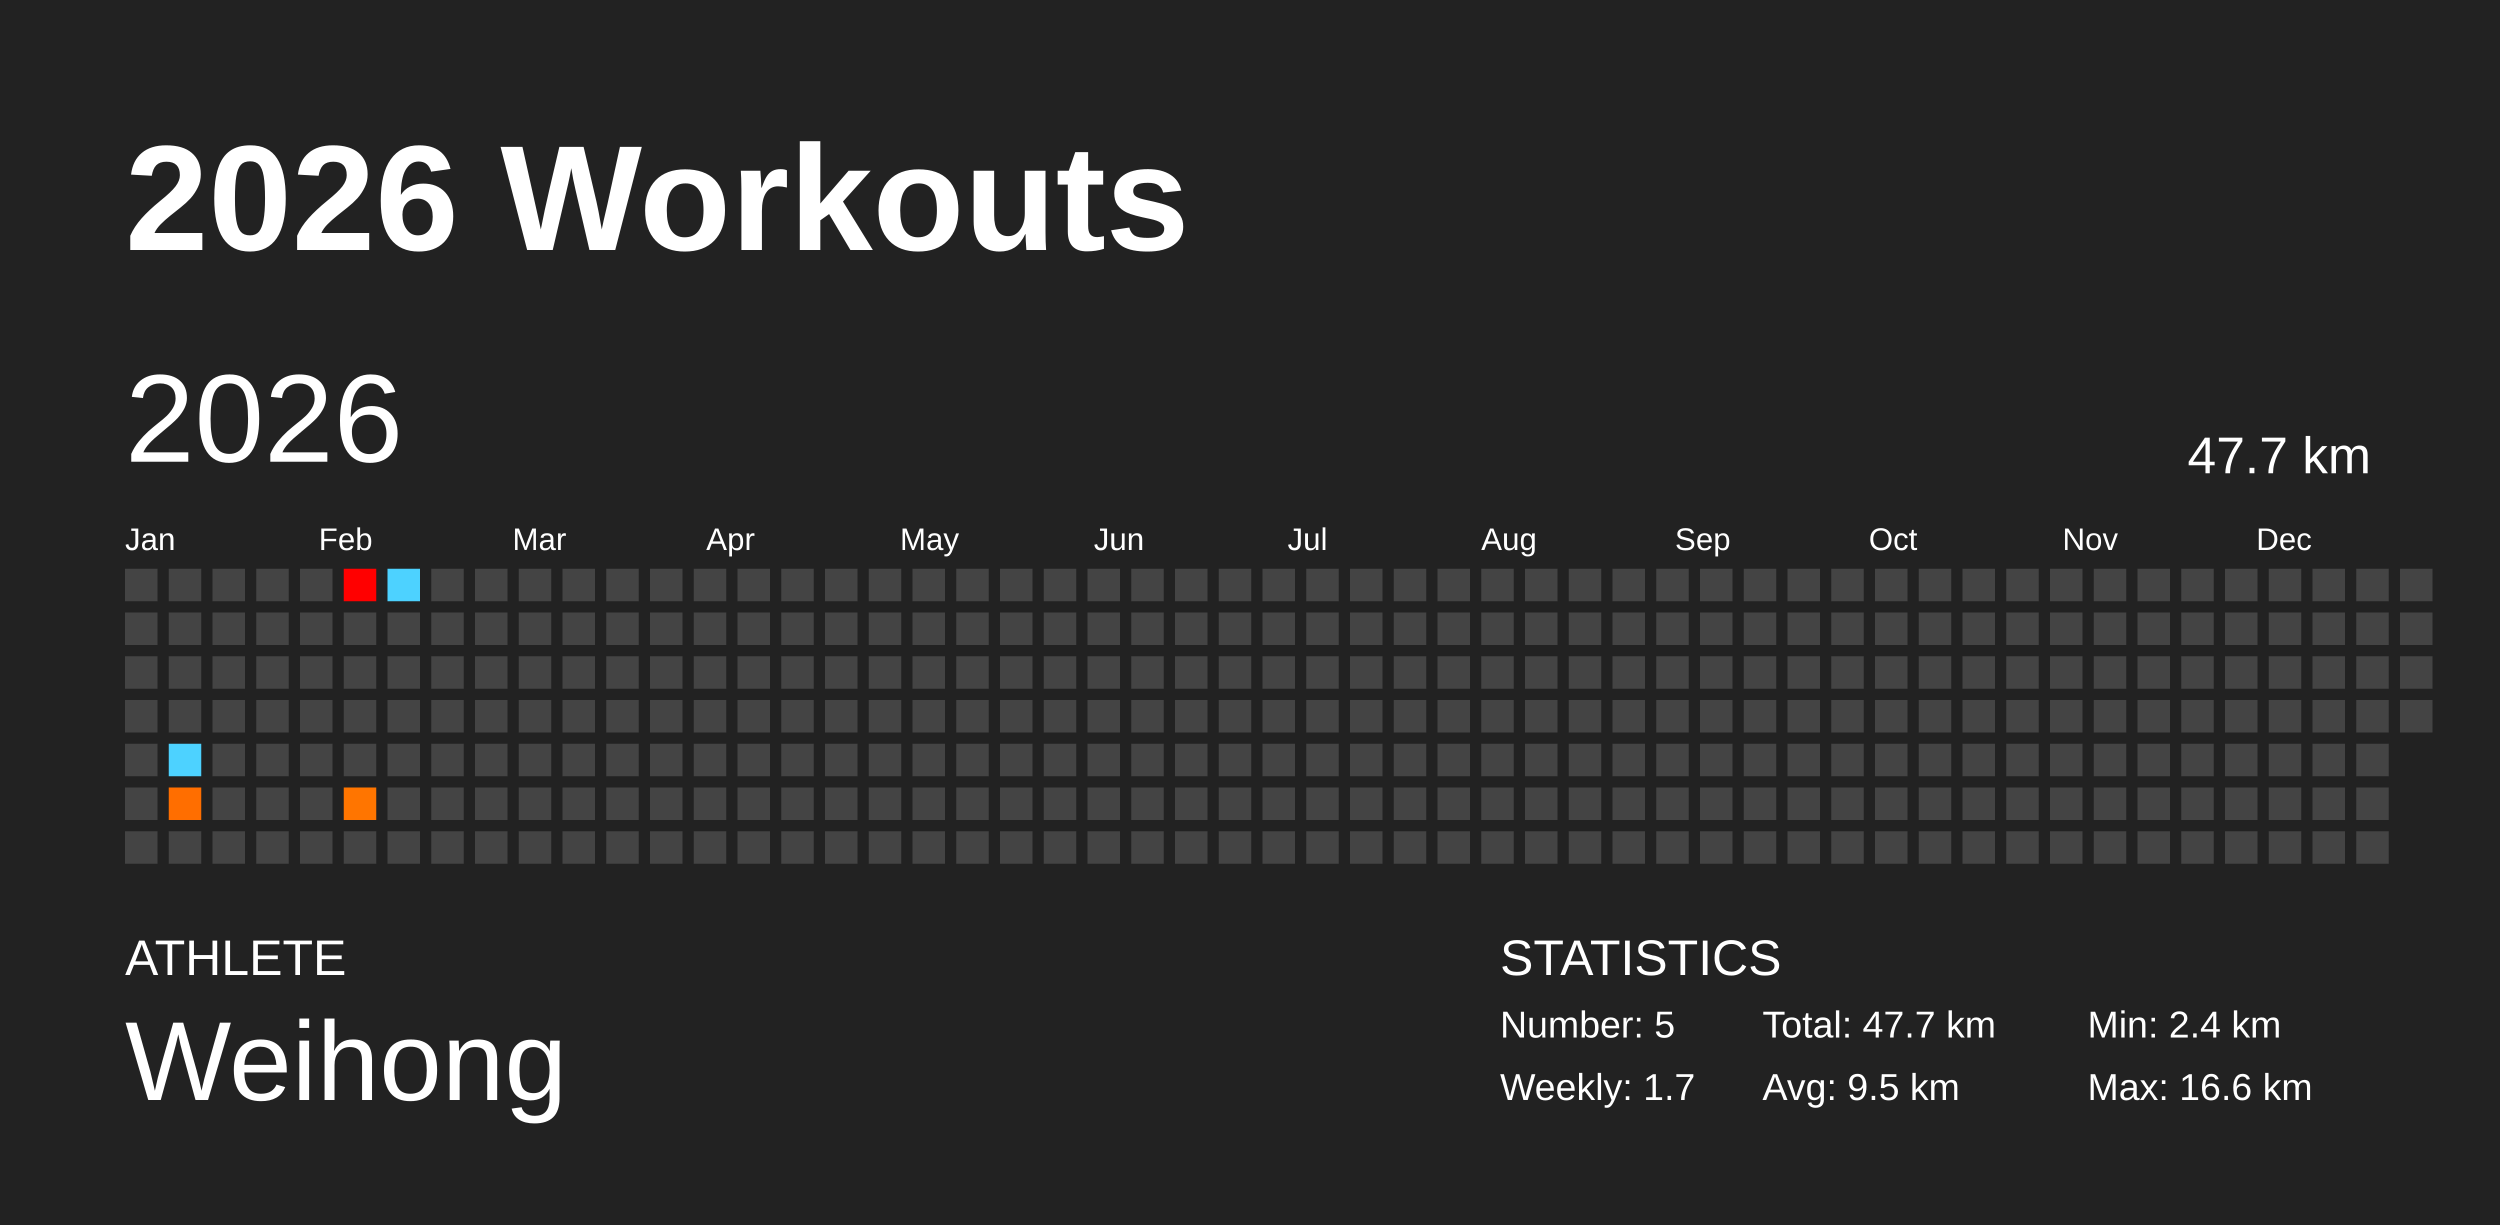
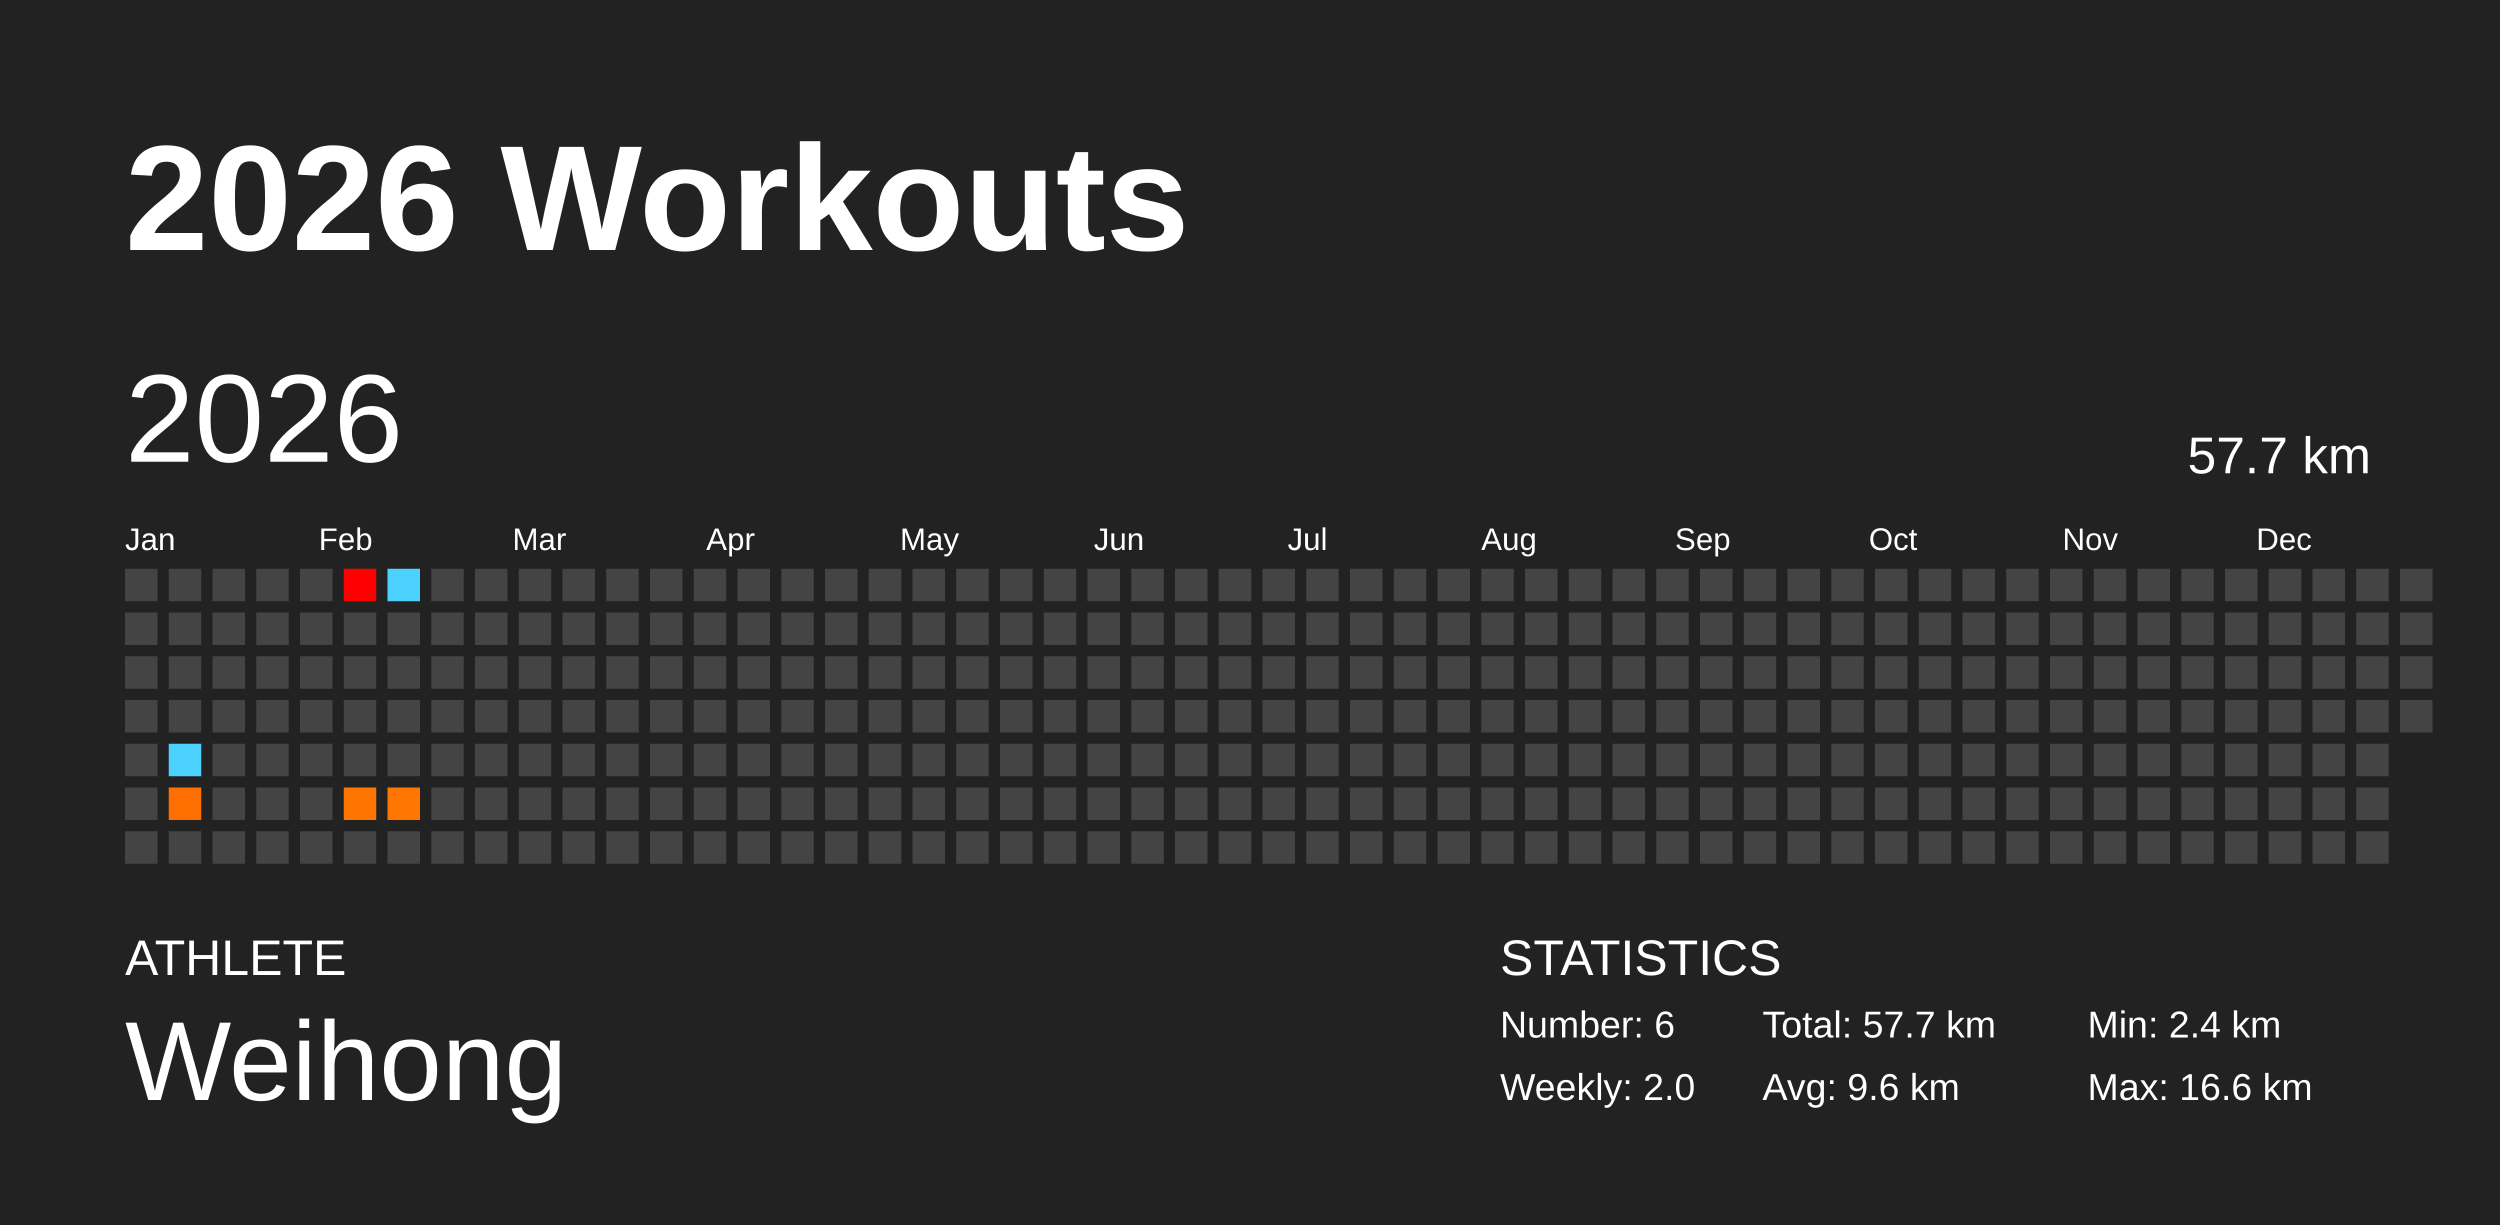
<svg xmlns="http://www.w3.org/2000/svg" baseProfile="full" height="98mm" version="1.1" viewBox="0,0,200,98" width="200mm">
  <defs />
  <rect fill="#222222" height="98" width="200" x="0" y="0" />
  <text fill="#FFFFFF" style="font-size:12px; font-family:Arial; font-weight:bold;" x="10" y="20">2026 Workouts</text>
  <text fill="#FFFFFF" style="font-size:4px; font-family:Arial" x="10" y="78">ATHLETE</text>
  <text fill="#FFFFFF" style="font-size:9px; font-family:Arial" x="10" y="88">Weihong</text>
  <text fill="#FFFFFF" style="font-size:4px; font-family:Arial" x="120" y="78">STATISTICS</text>
-   <text fill="#FFFFFF" style="font-size:3px; font-family:Arial" x="120" y="83">Number: 5</text>
-   <text fill="#FFFFFF" style="font-size:3px; font-family:Arial" x="120" y="88">Weekly: 1.7</text>
-   <text fill="#FFFFFF" style="font-size:3px; font-family:Arial" x="141" y="83">Total: 47.7 km</text>
-   <text fill="#FFFFFF" style="font-size:3px; font-family:Arial" x="141" y="88">Avg: 9.5 km</text>
+   <text fill="#FFFFFF" style="font-size:3px; font-family:Arial" x="120" y="83">Number: 6</text>
+   <text fill="#FFFFFF" style="font-size:3px; font-family:Arial" x="120" y="88">Weekly: 2.0</text>
+   <text fill="#FFFFFF" style="font-size:3px; font-family:Arial" x="141" y="83">Total: 57.7 km</text>
+   <text fill="#FFFFFF" style="font-size:3px; font-family:Arial" x="141" y="88">Avg: 9.6 km</text>
  <text fill="#FFFFFF" style="font-size:3px; font-family:Arial" x="167" y="83">Min: 2.4 km</text>
  <text fill="#FFFFFF" style="font-size:3px; font-family:Arial" x="167" y="88">Max: 16.6 km</text>
  <text dominant-baseline="hanging" fill="#FFFFFF" style="font-size:10.0px; font-family:Arial;" x="10" y="30">2026</text>
-   <text dominant-baseline="hanging" fill="#FFFFFF" style="font-size:4.125px; font-family:Arial;" x="175" y="35">47.7 km</text>
+   <text dominant-baseline="hanging" fill="#FFFFFF" style="font-size:4.125px; font-family:Arial;" x="175" y="35">57.7 km</text>
  <text fill="#FFFFFF" style="font-size:2.5px; font-family:Arial" x="10.0" y="44">Jan</text>
  <text fill="#FFFFFF" style="font-size:2.5px; font-family:Arial" x="25.5" y="44">Feb</text>
  <text fill="#FFFFFF" style="font-size:2.5px; font-family:Arial" x="41.0" y="44">Mar</text>
  <text fill="#FFFFFF" style="font-size:2.5px; font-family:Arial" x="56.5" y="44">Apr</text>
  <text fill="#FFFFFF" style="font-size:2.5px; font-family:Arial" x="72.0" y="44">May</text>
  <text fill="#FFFFFF" style="font-size:2.5px; font-family:Arial" x="87.5" y="44">Jun</text>
  <text fill="#FFFFFF" style="font-size:2.5px; font-family:Arial" x="103.0" y="44">Jul</text>
  <text fill="#FFFFFF" style="font-size:2.5px; font-family:Arial" x="118.5" y="44">Aug</text>
  <text fill="#FFFFFF" style="font-size:2.5px; font-family:Arial" x="134.0" y="44">Sep</text>
  <text fill="#FFFFFF" style="font-size:2.5px; font-family:Arial" x="149.5" y="44">Oct</text>
  <text fill="#FFFFFF" style="font-size:2.5px; font-family:Arial" x="165.0" y="44">Nov</text>
  <text fill="#FFFFFF" style="font-size:2.5px; font-family:Arial" x="180.5" y="44">Dec</text>
  <rect fill="#444444" height="2.6" width="2.6" x="10.0" y="45.5" />
  <rect fill="#444444" height="2.6" width="2.6" x="10.0" y="49.0" />
  <rect fill="#444444" height="2.6" width="2.6" x="10.0" y="52.5" />
  <rect fill="#444444" height="2.6" width="2.6" x="10.0" y="56.0" />
  <rect fill="#444444" height="2.6" width="2.6" x="10.0" y="59.5" />
  <rect fill="#444444" height="2.6" width="2.6" x="10.0" y="63.0" />
  <rect fill="#444444" height="2.6" width="2.6" x="10.0" y="66.5" />
  <rect fill="#444444" height="2.6" width="2.6" x="13.5" y="45.5" />
  <rect fill="#444444" height="2.6" width="2.6" x="13.5" y="49.0" />
  <rect fill="#444444" height="2.6" width="2.6" x="13.5" y="52.5" />
  <rect fill="#444444" height="2.6" width="2.6" x="13.5" y="56.0" />
  <rect fill="#4dd2ff" height="2.6" width="2.6" x="13.5" y="59.5" />
  <rect fill="#ff6e00" height="2.6" width="2.6" x="13.5" y="63.0" />
  <rect fill="#444444" height="2.6" width="2.6" x="13.5" y="66.5" />
  <rect fill="#444444" height="2.6" width="2.6" x="17.0" y="45.5" />
  <rect fill="#444444" height="2.6" width="2.6" x="17.0" y="49.0" />
  <rect fill="#444444" height="2.6" width="2.6" x="17.0" y="52.5" />
  <rect fill="#444444" height="2.6" width="2.6" x="17.0" y="56.0" />
  <rect fill="#444444" height="2.6" width="2.6" x="17.0" y="59.5" />
  <rect fill="#444444" height="2.6" width="2.6" x="17.0" y="63.0" />
  <rect fill="#444444" height="2.6" width="2.6" x="17.0" y="66.5" />
  <rect fill="#444444" height="2.6" width="2.6" x="20.5" y="45.5" />
  <rect fill="#444444" height="2.6" width="2.6" x="20.5" y="49.0" />
  <rect fill="#444444" height="2.6" width="2.6" x="20.5" y="52.5" />
  <rect fill="#444444" height="2.6" width="2.6" x="20.5" y="56.0" />
  <rect fill="#444444" height="2.6" width="2.6" x="20.5" y="59.5" />
  <rect fill="#444444" height="2.6" width="2.6" x="20.5" y="63.0" />
  <rect fill="#444444" height="2.6" width="2.6" x="20.5" y="66.5" />
  <rect fill="#444444" height="2.6" width="2.6" x="24.0" y="45.5" />
  <rect fill="#444444" height="2.6" width="2.6" x="24.0" y="49.0" />
  <rect fill="#444444" height="2.6" width="2.6" x="24.0" y="52.5" />
  <rect fill="#444444" height="2.6" width="2.6" x="24.0" y="56.0" />
  <rect fill="#444444" height="2.6" width="2.6" x="24.0" y="59.5" />
  <rect fill="#444444" height="2.6" width="2.6" x="24.0" y="63.0" />
  <rect fill="#444444" height="2.6" width="2.6" x="24.0" y="66.5" />
  <rect fill="#ff0000" height="2.6" width="2.6" x="27.5" y="45.5" />
  <rect fill="#444444" height="2.6" width="2.6" x="27.5" y="49.0" />
  <rect fill="#444444" height="2.6" width="2.6" x="27.5" y="52.5" />
  <rect fill="#444444" height="2.6" width="2.6" x="27.5" y="56.0" />
  <rect fill="#444444" height="2.6" width="2.6" x="27.5" y="59.5" />
  <rect fill="#ff7500" height="2.6" width="2.6" x="27.5" y="63.0" />
  <rect fill="#444444" height="2.6" width="2.6" x="27.5" y="66.5" />
  <rect fill="#4dd2ff" height="2.6" width="2.6" x="31.0" y="45.5" />
  <rect fill="#444444" height="2.6" width="2.6" x="31.0" y="49.0" />
  <rect fill="#444444" height="2.6" width="2.6" x="31.0" y="52.5" />
  <rect fill="#444444" height="2.6" width="2.6" x="31.0" y="56.0" />
  <rect fill="#444444" height="2.6" width="2.6" x="31.0" y="59.5" />
-   <rect fill="#444444" height="2.6" width="2.6" x="31.0" y="63.0" />
+   <rect fill="#ff7600" height="2.6" width="2.6" x="31.0" y="63.0" />
  <rect fill="#444444" height="2.6" width="2.6" x="31.0" y="66.5" />
  <rect fill="#444444" height="2.6" width="2.6" x="34.5" y="45.5" />
  <rect fill="#444444" height="2.6" width="2.6" x="34.5" y="49.0" />
  <rect fill="#444444" height="2.6" width="2.6" x="34.5" y="52.5" />
  <rect fill="#444444" height="2.6" width="2.6" x="34.5" y="56.0" />
  <rect fill="#444444" height="2.6" width="2.6" x="34.5" y="59.5" />
  <rect fill="#444444" height="2.6" width="2.6" x="34.5" y="63.0" />
  <rect fill="#444444" height="2.6" width="2.6" x="34.5" y="66.5" />
  <rect fill="#444444" height="2.6" width="2.6" x="38.0" y="45.5" />
  <rect fill="#444444" height="2.6" width="2.6" x="38.0" y="49.0" />
  <rect fill="#444444" height="2.6" width="2.6" x="38.0" y="52.5" />
  <rect fill="#444444" height="2.6" width="2.6" x="38.0" y="56.0" />
  <rect fill="#444444" height="2.6" width="2.6" x="38.0" y="59.5" />
  <rect fill="#444444" height="2.6" width="2.6" x="38.0" y="63.0" />
  <rect fill="#444444" height="2.6" width="2.6" x="38.0" y="66.5" />
  <rect fill="#444444" height="2.6" width="2.6" x="41.5" y="45.5" />
  <rect fill="#444444" height="2.6" width="2.6" x="41.5" y="49.0" />
  <rect fill="#444444" height="2.6" width="2.6" x="41.5" y="52.5" />
  <rect fill="#444444" height="2.6" width="2.6" x="41.5" y="56.0" />
  <rect fill="#444444" height="2.6" width="2.6" x="41.5" y="59.5" />
  <rect fill="#444444" height="2.6" width="2.6" x="41.5" y="63.0" />
  <rect fill="#444444" height="2.6" width="2.6" x="41.5" y="66.5" />
  <rect fill="#444444" height="2.6" width="2.6" x="45.0" y="45.5" />
  <rect fill="#444444" height="2.6" width="2.6" x="45.0" y="49.0" />
  <rect fill="#444444" height="2.6" width="2.6" x="45.0" y="52.5" />
  <rect fill="#444444" height="2.6" width="2.6" x="45.0" y="56.0" />
  <rect fill="#444444" height="2.6" width="2.6" x="45.0" y="59.5" />
  <rect fill="#444444" height="2.6" width="2.6" x="45.0" y="63.0" />
  <rect fill="#444444" height="2.6" width="2.6" x="45.0" y="66.5" />
  <rect fill="#444444" height="2.6" width="2.6" x="48.5" y="45.5" />
  <rect fill="#444444" height="2.6" width="2.6" x="48.5" y="49.0" />
  <rect fill="#444444" height="2.6" width="2.6" x="48.5" y="52.5" />
  <rect fill="#444444" height="2.6" width="2.6" x="48.5" y="56.0" />
  <rect fill="#444444" height="2.6" width="2.6" x="48.5" y="59.5" />
  <rect fill="#444444" height="2.6" width="2.6" x="48.5" y="63.0" />
  <rect fill="#444444" height="2.6" width="2.6" x="48.5" y="66.5" />
  <rect fill="#444444" height="2.6" width="2.6" x="52.0" y="45.5" />
  <rect fill="#444444" height="2.6" width="2.6" x="52.0" y="49.0" />
  <rect fill="#444444" height="2.6" width="2.6" x="52.0" y="52.5" />
  <rect fill="#444444" height="2.6" width="2.6" x="52.0" y="56.0" />
  <rect fill="#444444" height="2.6" width="2.6" x="52.0" y="59.5" />
  <rect fill="#444444" height="2.6" width="2.6" x="52.0" y="63.0" />
  <rect fill="#444444" height="2.6" width="2.6" x="52.0" y="66.5" />
  <rect fill="#444444" height="2.6" width="2.6" x="55.5" y="45.5" />
  <rect fill="#444444" height="2.6" width="2.6" x="55.5" y="49.0" />
  <rect fill="#444444" height="2.6" width="2.6" x="55.5" y="52.5" />
  <rect fill="#444444" height="2.6" width="2.6" x="55.5" y="56.0" />
  <rect fill="#444444" height="2.6" width="2.6" x="55.5" y="59.5" />
  <rect fill="#444444" height="2.6" width="2.6" x="55.5" y="63.0" />
  <rect fill="#444444" height="2.6" width="2.6" x="55.5" y="66.5" />
  <rect fill="#444444" height="2.6" width="2.6" x="59.0" y="45.5" />
  <rect fill="#444444" height="2.6" width="2.6" x="59.0" y="49.0" />
  <rect fill="#444444" height="2.6" width="2.6" x="59.0" y="52.5" />
  <rect fill="#444444" height="2.6" width="2.6" x="59.0" y="56.0" />
  <rect fill="#444444" height="2.6" width="2.6" x="59.0" y="59.5" />
  <rect fill="#444444" height="2.6" width="2.6" x="59.0" y="63.0" />
  <rect fill="#444444" height="2.6" width="2.6" x="59.0" y="66.5" />
  <rect fill="#444444" height="2.6" width="2.6" x="62.5" y="45.5" />
  <rect fill="#444444" height="2.6" width="2.6" x="62.5" y="49.0" />
  <rect fill="#444444" height="2.6" width="2.6" x="62.5" y="52.5" />
  <rect fill="#444444" height="2.6" width="2.6" x="62.5" y="56.0" />
  <rect fill="#444444" height="2.6" width="2.6" x="62.5" y="59.5" />
  <rect fill="#444444" height="2.6" width="2.6" x="62.5" y="63.0" />
  <rect fill="#444444" height="2.6" width="2.6" x="62.5" y="66.5" />
  <rect fill="#444444" height="2.6" width="2.6" x="66.0" y="45.5" />
  <rect fill="#444444" height="2.6" width="2.6" x="66.0" y="49.0" />
  <rect fill="#444444" height="2.6" width="2.6" x="66.0" y="52.5" />
  <rect fill="#444444" height="2.6" width="2.6" x="66.0" y="56.0" />
  <rect fill="#444444" height="2.6" width="2.6" x="66.0" y="59.5" />
  <rect fill="#444444" height="2.6" width="2.6" x="66.0" y="63.0" />
  <rect fill="#444444" height="2.6" width="2.6" x="66.0" y="66.5" />
  <rect fill="#444444" height="2.6" width="2.6" x="69.5" y="45.5" />
  <rect fill="#444444" height="2.6" width="2.6" x="69.5" y="49.0" />
  <rect fill="#444444" height="2.6" width="2.6" x="69.5" y="52.5" />
  <rect fill="#444444" height="2.6" width="2.6" x="69.5" y="56.0" />
  <rect fill="#444444" height="2.6" width="2.6" x="69.5" y="59.5" />
  <rect fill="#444444" height="2.6" width="2.6" x="69.5" y="63.0" />
  <rect fill="#444444" height="2.6" width="2.6" x="69.5" y="66.5" />
  <rect fill="#444444" height="2.6" width="2.6" x="73.0" y="45.5" />
  <rect fill="#444444" height="2.6" width="2.6" x="73.0" y="49.0" />
  <rect fill="#444444" height="2.6" width="2.6" x="73.0" y="52.5" />
  <rect fill="#444444" height="2.6" width="2.6" x="73.0" y="56.0" />
  <rect fill="#444444" height="2.6" width="2.6" x="73.0" y="59.5" />
  <rect fill="#444444" height="2.6" width="2.6" x="73.0" y="63.0" />
  <rect fill="#444444" height="2.6" width="2.6" x="73.0" y="66.5" />
  <rect fill="#444444" height="2.6" width="2.6" x="76.5" y="45.5" />
  <rect fill="#444444" height="2.6" width="2.6" x="76.5" y="49.0" />
  <rect fill="#444444" height="2.6" width="2.6" x="76.5" y="52.5" />
  <rect fill="#444444" height="2.6" width="2.6" x="76.5" y="56.0" />
  <rect fill="#444444" height="2.6" width="2.6" x="76.5" y="59.5" />
  <rect fill="#444444" height="2.6" width="2.6" x="76.5" y="63.0" />
  <rect fill="#444444" height="2.6" width="2.6" x="76.5" y="66.5" />
  <rect fill="#444444" height="2.6" width="2.6" x="80.0" y="45.5" />
  <rect fill="#444444" height="2.6" width="2.6" x="80.0" y="49.0" />
  <rect fill="#444444" height="2.6" width="2.6" x="80.0" y="52.5" />
  <rect fill="#444444" height="2.6" width="2.6" x="80.0" y="56.0" />
  <rect fill="#444444" height="2.6" width="2.6" x="80.0" y="59.5" />
  <rect fill="#444444" height="2.6" width="2.6" x="80.0" y="63.0" />
  <rect fill="#444444" height="2.6" width="2.6" x="80.0" y="66.5" />
  <rect fill="#444444" height="2.6" width="2.6" x="83.5" y="45.5" />
  <rect fill="#444444" height="2.6" width="2.6" x="83.5" y="49.0" />
  <rect fill="#444444" height="2.6" width="2.6" x="83.5" y="52.5" />
  <rect fill="#444444" height="2.6" width="2.6" x="83.5" y="56.0" />
  <rect fill="#444444" height="2.6" width="2.6" x="83.5" y="59.5" />
  <rect fill="#444444" height="2.6" width="2.6" x="83.5" y="63.0" />
  <rect fill="#444444" height="2.6" width="2.6" x="83.5" y="66.5" />
  <rect fill="#444444" height="2.6" width="2.6" x="87.0" y="45.5" />
  <rect fill="#444444" height="2.6" width="2.6" x="87.0" y="49.0" />
  <rect fill="#444444" height="2.6" width="2.6" x="87.0" y="52.5" />
  <rect fill="#444444" height="2.6" width="2.6" x="87.0" y="56.0" />
  <rect fill="#444444" height="2.6" width="2.6" x="87.0" y="59.5" />
  <rect fill="#444444" height="2.6" width="2.6" x="87.0" y="63.0" />
  <rect fill="#444444" height="2.6" width="2.6" x="87.0" y="66.5" />
  <rect fill="#444444" height="2.6" width="2.6" x="90.5" y="45.5" />
  <rect fill="#444444" height="2.6" width="2.6" x="90.5" y="49.0" />
  <rect fill="#444444" height="2.6" width="2.6" x="90.5" y="52.5" />
  <rect fill="#444444" height="2.6" width="2.6" x="90.5" y="56.0" />
  <rect fill="#444444" height="2.6" width="2.6" x="90.5" y="59.5" />
  <rect fill="#444444" height="2.6" width="2.6" x="90.5" y="63.0" />
  <rect fill="#444444" height="2.6" width="2.6" x="90.5" y="66.5" />
  <rect fill="#444444" height="2.6" width="2.6" x="94.0" y="45.5" />
  <rect fill="#444444" height="2.6" width="2.6" x="94.0" y="49.0" />
  <rect fill="#444444" height="2.6" width="2.6" x="94.0" y="52.5" />
  <rect fill="#444444" height="2.6" width="2.6" x="94.0" y="56.0" />
  <rect fill="#444444" height="2.6" width="2.6" x="94.0" y="59.5" />
  <rect fill="#444444" height="2.6" width="2.6" x="94.0" y="63.0" />
  <rect fill="#444444" height="2.6" width="2.6" x="94.0" y="66.5" />
  <rect fill="#444444" height="2.6" width="2.6" x="97.5" y="45.5" />
  <rect fill="#444444" height="2.6" width="2.6" x="97.5" y="49.0" />
  <rect fill="#444444" height="2.6" width="2.6" x="97.5" y="52.5" />
  <rect fill="#444444" height="2.6" width="2.6" x="97.5" y="56.0" />
  <rect fill="#444444" height="2.6" width="2.6" x="97.5" y="59.5" />
  <rect fill="#444444" height="2.6" width="2.6" x="97.5" y="63.0" />
  <rect fill="#444444" height="2.6" width="2.6" x="97.5" y="66.5" />
  <rect fill="#444444" height="2.6" width="2.6" x="101.0" y="45.5" />
  <rect fill="#444444" height="2.6" width="2.6" x="101.0" y="49.0" />
  <rect fill="#444444" height="2.6" width="2.6" x="101.0" y="52.5" />
  <rect fill="#444444" height="2.6" width="2.6" x="101.0" y="56.0" />
  <rect fill="#444444" height="2.6" width="2.6" x="101.0" y="59.5" />
  <rect fill="#444444" height="2.6" width="2.6" x="101.0" y="63.0" />
  <rect fill="#444444" height="2.6" width="2.6" x="101.0" y="66.5" />
  <rect fill="#444444" height="2.6" width="2.6" x="104.5" y="45.5" />
  <rect fill="#444444" height="2.6" width="2.6" x="104.5" y="49.0" />
  <rect fill="#444444" height="2.6" width="2.6" x="104.5" y="52.5" />
  <rect fill="#444444" height="2.6" width="2.6" x="104.5" y="56.0" />
  <rect fill="#444444" height="2.6" width="2.6" x="104.5" y="59.5" />
  <rect fill="#444444" height="2.6" width="2.6" x="104.5" y="63.0" />
  <rect fill="#444444" height="2.6" width="2.6" x="104.5" y="66.5" />
  <rect fill="#444444" height="2.6" width="2.6" x="108.0" y="45.5" />
  <rect fill="#444444" height="2.6" width="2.6" x="108.0" y="49.0" />
  <rect fill="#444444" height="2.6" width="2.6" x="108.0" y="52.5" />
  <rect fill="#444444" height="2.6" width="2.6" x="108.0" y="56.0" />
  <rect fill="#444444" height="2.6" width="2.6" x="108.0" y="59.5" />
  <rect fill="#444444" height="2.6" width="2.6" x="108.0" y="63.0" />
  <rect fill="#444444" height="2.6" width="2.6" x="108.0" y="66.5" />
  <rect fill="#444444" height="2.6" width="2.6" x="111.5" y="45.5" />
  <rect fill="#444444" height="2.6" width="2.6" x="111.5" y="49.0" />
  <rect fill="#444444" height="2.6" width="2.6" x="111.5" y="52.5" />
  <rect fill="#444444" height="2.6" width="2.6" x="111.5" y="56.0" />
  <rect fill="#444444" height="2.6" width="2.6" x="111.5" y="59.5" />
  <rect fill="#444444" height="2.6" width="2.6" x="111.5" y="63.0" />
  <rect fill="#444444" height="2.6" width="2.6" x="111.5" y="66.5" />
  <rect fill="#444444" height="2.6" width="2.6" x="115.0" y="45.5" />
  <rect fill="#444444" height="2.6" width="2.6" x="115.0" y="49.0" />
  <rect fill="#444444" height="2.6" width="2.6" x="115.0" y="52.5" />
  <rect fill="#444444" height="2.6" width="2.6" x="115.0" y="56.0" />
  <rect fill="#444444" height="2.6" width="2.6" x="115.0" y="59.5" />
  <rect fill="#444444" height="2.6" width="2.6" x="115.0" y="63.0" />
  <rect fill="#444444" height="2.6" width="2.6" x="115.0" y="66.5" />
  <rect fill="#444444" height="2.6" width="2.6" x="118.5" y="45.5" />
  <rect fill="#444444" height="2.6" width="2.6" x="118.5" y="49.0" />
  <rect fill="#444444" height="2.6" width="2.6" x="118.5" y="52.5" />
  <rect fill="#444444" height="2.6" width="2.6" x="118.5" y="56.0" />
  <rect fill="#444444" height="2.6" width="2.6" x="118.5" y="59.5" />
  <rect fill="#444444" height="2.6" width="2.6" x="118.5" y="63.0" />
  <rect fill="#444444" height="2.6" width="2.6" x="118.5" y="66.5" />
  <rect fill="#444444" height="2.6" width="2.6" x="122.0" y="45.5" />
  <rect fill="#444444" height="2.6" width="2.6" x="122.0" y="49.0" />
  <rect fill="#444444" height="2.6" width="2.6" x="122.0" y="52.5" />
  <rect fill="#444444" height="2.6" width="2.6" x="122.0" y="56.0" />
  <rect fill="#444444" height="2.6" width="2.6" x="122.0" y="59.5" />
  <rect fill="#444444" height="2.6" width="2.6" x="122.0" y="63.0" />
  <rect fill="#444444" height="2.6" width="2.6" x="122.0" y="66.5" />
  <rect fill="#444444" height="2.6" width="2.6" x="125.5" y="45.5" />
  <rect fill="#444444" height="2.6" width="2.6" x="125.5" y="49.0" />
  <rect fill="#444444" height="2.6" width="2.6" x="125.5" y="52.5" />
  <rect fill="#444444" height="2.6" width="2.6" x="125.5" y="56.0" />
  <rect fill="#444444" height="2.6" width="2.6" x="125.5" y="59.5" />
  <rect fill="#444444" height="2.6" width="2.6" x="125.5" y="63.0" />
  <rect fill="#444444" height="2.6" width="2.6" x="125.5" y="66.5" />
  <rect fill="#444444" height="2.6" width="2.6" x="129.0" y="45.5" />
  <rect fill="#444444" height="2.6" width="2.6" x="129.0" y="49.0" />
  <rect fill="#444444" height="2.6" width="2.6" x="129.0" y="52.5" />
  <rect fill="#444444" height="2.6" width="2.6" x="129.0" y="56.0" />
  <rect fill="#444444" height="2.6" width="2.6" x="129.0" y="59.5" />
  <rect fill="#444444" height="2.6" width="2.6" x="129.0" y="63.0" />
  <rect fill="#444444" height="2.6" width="2.6" x="129.0" y="66.5" />
  <rect fill="#444444" height="2.6" width="2.6" x="132.5" y="45.5" />
  <rect fill="#444444" height="2.6" width="2.6" x="132.5" y="49.0" />
  <rect fill="#444444" height="2.6" width="2.6" x="132.5" y="52.5" />
  <rect fill="#444444" height="2.6" width="2.6" x="132.5" y="56.0" />
  <rect fill="#444444" height="2.6" width="2.6" x="132.5" y="59.5" />
  <rect fill="#444444" height="2.6" width="2.6" x="132.5" y="63.0" />
  <rect fill="#444444" height="2.6" width="2.6" x="132.5" y="66.5" />
  <rect fill="#444444" height="2.6" width="2.6" x="136.0" y="45.5" />
  <rect fill="#444444" height="2.6" width="2.6" x="136.0" y="49.0" />
  <rect fill="#444444" height="2.6" width="2.6" x="136.0" y="52.5" />
  <rect fill="#444444" height="2.6" width="2.6" x="136.0" y="56.0" />
  <rect fill="#444444" height="2.6" width="2.6" x="136.0" y="59.5" />
  <rect fill="#444444" height="2.6" width="2.6" x="136.0" y="63.0" />
  <rect fill="#444444" height="2.6" width="2.6" x="136.0" y="66.5" />
  <rect fill="#444444" height="2.6" width="2.6" x="139.5" y="45.5" />
  <rect fill="#444444" height="2.6" width="2.6" x="139.5" y="49.0" />
  <rect fill="#444444" height="2.6" width="2.6" x="139.5" y="52.5" />
  <rect fill="#444444" height="2.6" width="2.6" x="139.5" y="56.0" />
  <rect fill="#444444" height="2.6" width="2.6" x="139.5" y="59.5" />
  <rect fill="#444444" height="2.6" width="2.6" x="139.5" y="63.0" />
  <rect fill="#444444" height="2.6" width="2.6" x="139.5" y="66.5" />
  <rect fill="#444444" height="2.6" width="2.6" x="143.0" y="45.5" />
  <rect fill="#444444" height="2.6" width="2.6" x="143.0" y="49.0" />
  <rect fill="#444444" height="2.6" width="2.6" x="143.0" y="52.5" />
  <rect fill="#444444" height="2.6" width="2.6" x="143.0" y="56.0" />
  <rect fill="#444444" height="2.6" width="2.6" x="143.0" y="59.5" />
  <rect fill="#444444" height="2.6" width="2.6" x="143.0" y="63.0" />
  <rect fill="#444444" height="2.6" width="2.6" x="143.0" y="66.5" />
  <rect fill="#444444" height="2.6" width="2.6" x="146.5" y="45.5" />
  <rect fill="#444444" height="2.6" width="2.6" x="146.5" y="49.0" />
  <rect fill="#444444" height="2.6" width="2.6" x="146.5" y="52.5" />
  <rect fill="#444444" height="2.6" width="2.6" x="146.5" y="56.0" />
  <rect fill="#444444" height="2.6" width="2.6" x="146.5" y="59.5" />
  <rect fill="#444444" height="2.6" width="2.6" x="146.5" y="63.0" />
  <rect fill="#444444" height="2.6" width="2.6" x="146.5" y="66.5" />
  <rect fill="#444444" height="2.6" width="2.6" x="150.0" y="45.5" />
  <rect fill="#444444" height="2.6" width="2.6" x="150.0" y="49.0" />
  <rect fill="#444444" height="2.6" width="2.6" x="150.0" y="52.5" />
  <rect fill="#444444" height="2.6" width="2.6" x="150.0" y="56.0" />
  <rect fill="#444444" height="2.6" width="2.6" x="150.0" y="59.5" />
  <rect fill="#444444" height="2.6" width="2.6" x="150.0" y="63.0" />
  <rect fill="#444444" height="2.6" width="2.6" x="150.0" y="66.5" />
  <rect fill="#444444" height="2.6" width="2.6" x="153.5" y="45.5" />
  <rect fill="#444444" height="2.6" width="2.6" x="153.5" y="49.0" />
  <rect fill="#444444" height="2.6" width="2.6" x="153.5" y="52.5" />
  <rect fill="#444444" height="2.6" width="2.6" x="153.5" y="56.0" />
  <rect fill="#444444" height="2.6" width="2.6" x="153.5" y="59.5" />
  <rect fill="#444444" height="2.6" width="2.6" x="153.5" y="63.0" />
  <rect fill="#444444" height="2.6" width="2.6" x="153.5" y="66.5" />
  <rect fill="#444444" height="2.6" width="2.6" x="157.0" y="45.5" />
  <rect fill="#444444" height="2.6" width="2.6" x="157.0" y="49.0" />
  <rect fill="#444444" height="2.6" width="2.6" x="157.0" y="52.5" />
  <rect fill="#444444" height="2.6" width="2.6" x="157.0" y="56.0" />
  <rect fill="#444444" height="2.6" width="2.6" x="157.0" y="59.5" />
  <rect fill="#444444" height="2.6" width="2.6" x="157.0" y="63.0" />
  <rect fill="#444444" height="2.6" width="2.6" x="157.0" y="66.5" />
  <rect fill="#444444" height="2.6" width="2.6" x="160.5" y="45.5" />
  <rect fill="#444444" height="2.6" width="2.6" x="160.5" y="49.0" />
  <rect fill="#444444" height="2.6" width="2.6" x="160.5" y="52.5" />
  <rect fill="#444444" height="2.6" width="2.6" x="160.5" y="56.0" />
  <rect fill="#444444" height="2.6" width="2.6" x="160.5" y="59.5" />
  <rect fill="#444444" height="2.6" width="2.6" x="160.5" y="63.0" />
  <rect fill="#444444" height="2.6" width="2.6" x="160.5" y="66.5" />
  <rect fill="#444444" height="2.6" width="2.6" x="164.0" y="45.5" />
  <rect fill="#444444" height="2.6" width="2.6" x="164.0" y="49.0" />
  <rect fill="#444444" height="2.6" width="2.6" x="164.0" y="52.5" />
  <rect fill="#444444" height="2.6" width="2.6" x="164.0" y="56.0" />
  <rect fill="#444444" height="2.6" width="2.6" x="164.0" y="59.5" />
  <rect fill="#444444" height="2.6" width="2.6" x="164.0" y="63.0" />
  <rect fill="#444444" height="2.6" width="2.6" x="164.0" y="66.5" />
  <rect fill="#444444" height="2.6" width="2.6" x="167.5" y="45.5" />
  <rect fill="#444444" height="2.6" width="2.6" x="167.5" y="49.0" />
  <rect fill="#444444" height="2.6" width="2.6" x="167.5" y="52.5" />
  <rect fill="#444444" height="2.6" width="2.6" x="167.5" y="56.0" />
  <rect fill="#444444" height="2.6" width="2.6" x="167.5" y="59.5" />
  <rect fill="#444444" height="2.6" width="2.6" x="167.5" y="63.0" />
  <rect fill="#444444" height="2.6" width="2.6" x="167.5" y="66.5" />
  <rect fill="#444444" height="2.6" width="2.6" x="171.0" y="45.5" />
  <rect fill="#444444" height="2.6" width="2.6" x="171.0" y="49.0" />
  <rect fill="#444444" height="2.6" width="2.6" x="171.0" y="52.5" />
  <rect fill="#444444" height="2.6" width="2.6" x="171.0" y="56.0" />
  <rect fill="#444444" height="2.6" width="2.6" x="171.0" y="59.5" />
  <rect fill="#444444" height="2.6" width="2.6" x="171.0" y="63.0" />
  <rect fill="#444444" height="2.6" width="2.6" x="171.0" y="66.5" />
  <rect fill="#444444" height="2.6" width="2.6" x="174.5" y="45.5" />
  <rect fill="#444444" height="2.6" width="2.6" x="174.5" y="49.0" />
  <rect fill="#444444" height="2.6" width="2.6" x="174.5" y="52.5" />
  <rect fill="#444444" height="2.6" width="2.6" x="174.5" y="56.0" />
  <rect fill="#444444" height="2.6" width="2.6" x="174.5" y="59.5" />
  <rect fill="#444444" height="2.6" width="2.6" x="174.5" y="63.0" />
  <rect fill="#444444" height="2.6" width="2.6" x="174.5" y="66.5" />
  <rect fill="#444444" height="2.6" width="2.6" x="178.0" y="45.5" />
  <rect fill="#444444" height="2.6" width="2.6" x="178.0" y="49.0" />
  <rect fill="#444444" height="2.6" width="2.6" x="178.0" y="52.5" />
  <rect fill="#444444" height="2.6" width="2.6" x="178.0" y="56.0" />
  <rect fill="#444444" height="2.6" width="2.6" x="178.0" y="59.5" />
  <rect fill="#444444" height="2.6" width="2.6" x="178.0" y="63.0" />
  <rect fill="#444444" height="2.6" width="2.6" x="178.0" y="66.5" />
  <rect fill="#444444" height="2.6" width="2.6" x="181.5" y="45.5" />
  <rect fill="#444444" height="2.6" width="2.6" x="181.5" y="49.0" />
  <rect fill="#444444" height="2.6" width="2.6" x="181.5" y="52.5" />
  <rect fill="#444444" height="2.6" width="2.6" x="181.5" y="56.0" />
  <rect fill="#444444" height="2.6" width="2.6" x="181.5" y="59.5" />
  <rect fill="#444444" height="2.6" width="2.6" x="181.5" y="63.0" />
  <rect fill="#444444" height="2.6" width="2.6" x="181.5" y="66.5" />
  <rect fill="#444444" height="2.6" width="2.6" x="185.0" y="45.5" />
  <rect fill="#444444" height="2.6" width="2.6" x="185.0" y="49.0" />
  <rect fill="#444444" height="2.6" width="2.6" x="185.0" y="52.5" />
  <rect fill="#444444" height="2.6" width="2.6" x="185.0" y="56.0" />
  <rect fill="#444444" height="2.6" width="2.6" x="185.0" y="59.5" />
  <rect fill="#444444" height="2.6" width="2.6" x="185.0" y="63.0" />
  <rect fill="#444444" height="2.6" width="2.6" x="185.0" y="66.5" />
  <rect fill="#444444" height="2.6" width="2.6" x="188.5" y="45.5" />
  <rect fill="#444444" height="2.6" width="2.6" x="188.5" y="49.0" />
  <rect fill="#444444" height="2.6" width="2.6" x="188.5" y="52.5" />
  <rect fill="#444444" height="2.6" width="2.6" x="188.5" y="56.0" />
  <rect fill="#444444" height="2.6" width="2.6" x="188.5" y="59.5" />
  <rect fill="#444444" height="2.6" width="2.6" x="188.5" y="63.0" />
  <rect fill="#444444" height="2.6" width="2.6" x="188.5" y="66.5" />
  <rect fill="#444444" height="2.6" width="2.6" x="192.0" y="45.5" />
  <rect fill="#444444" height="2.6" width="2.6" x="192.0" y="49.0" />
  <rect fill="#444444" height="2.6" width="2.6" x="192.0" y="52.5" />
  <rect fill="#444444" height="2.6" width="2.6" x="192.0" y="56.0" />
</svg>
